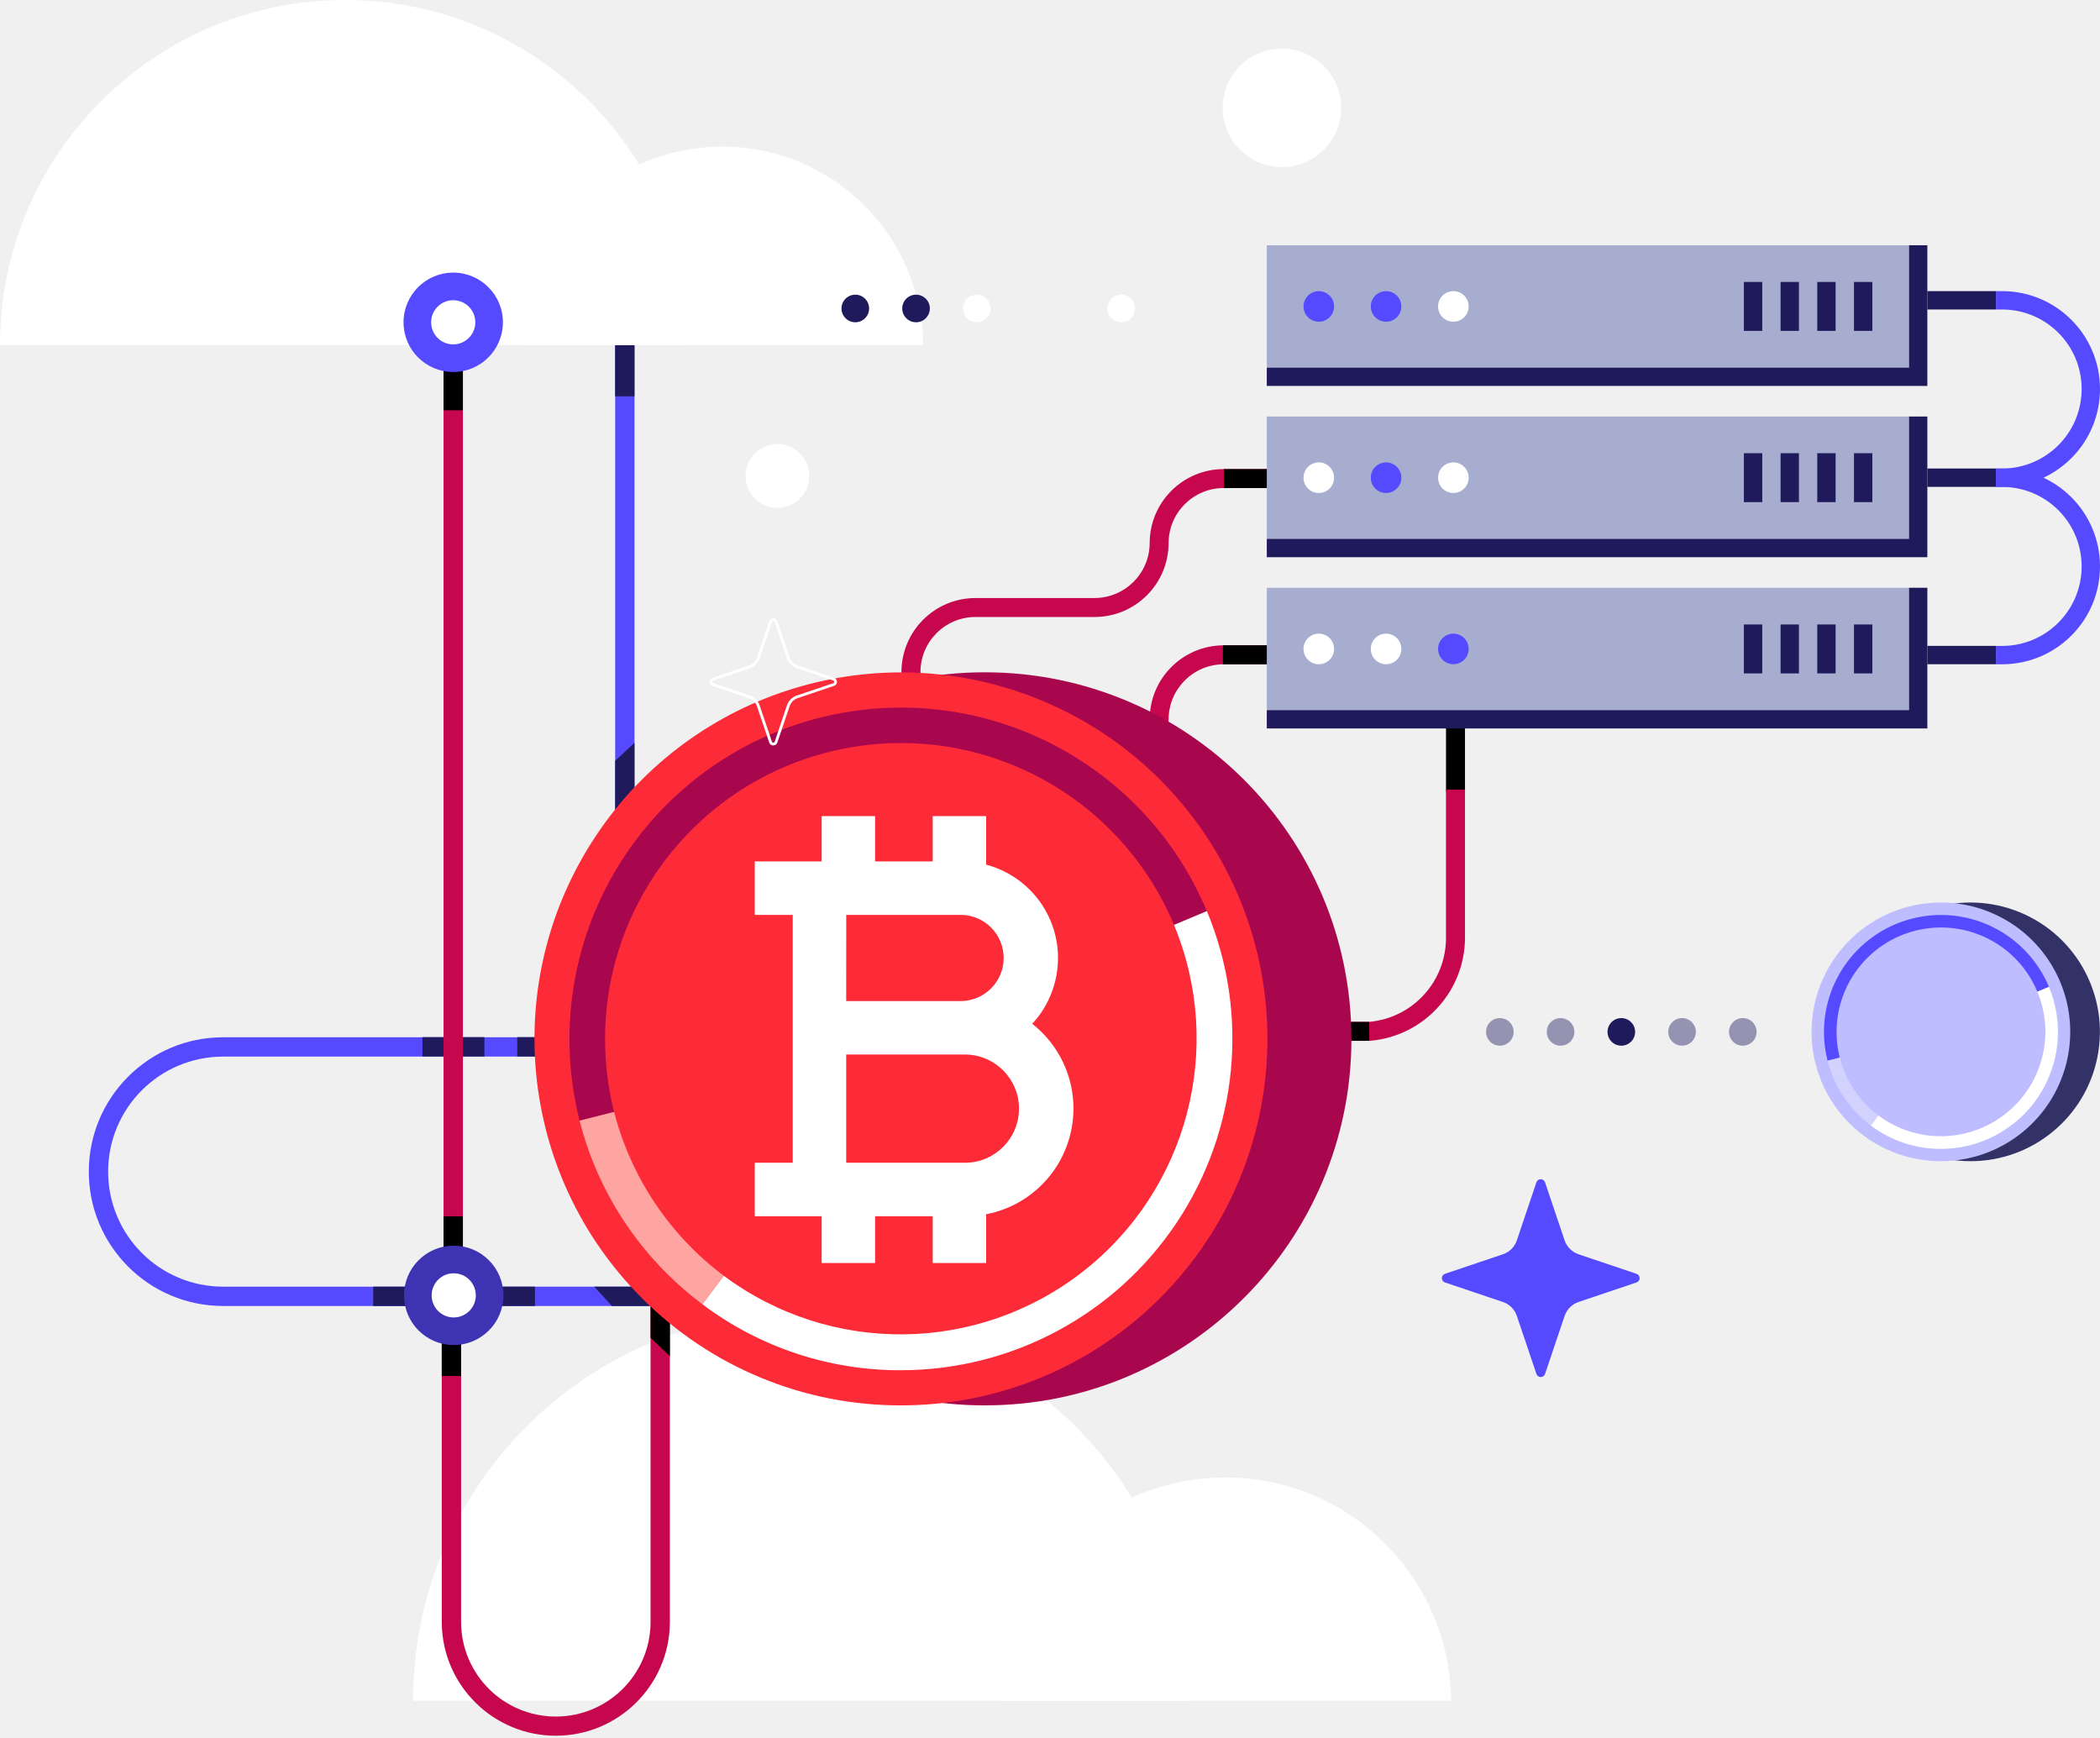
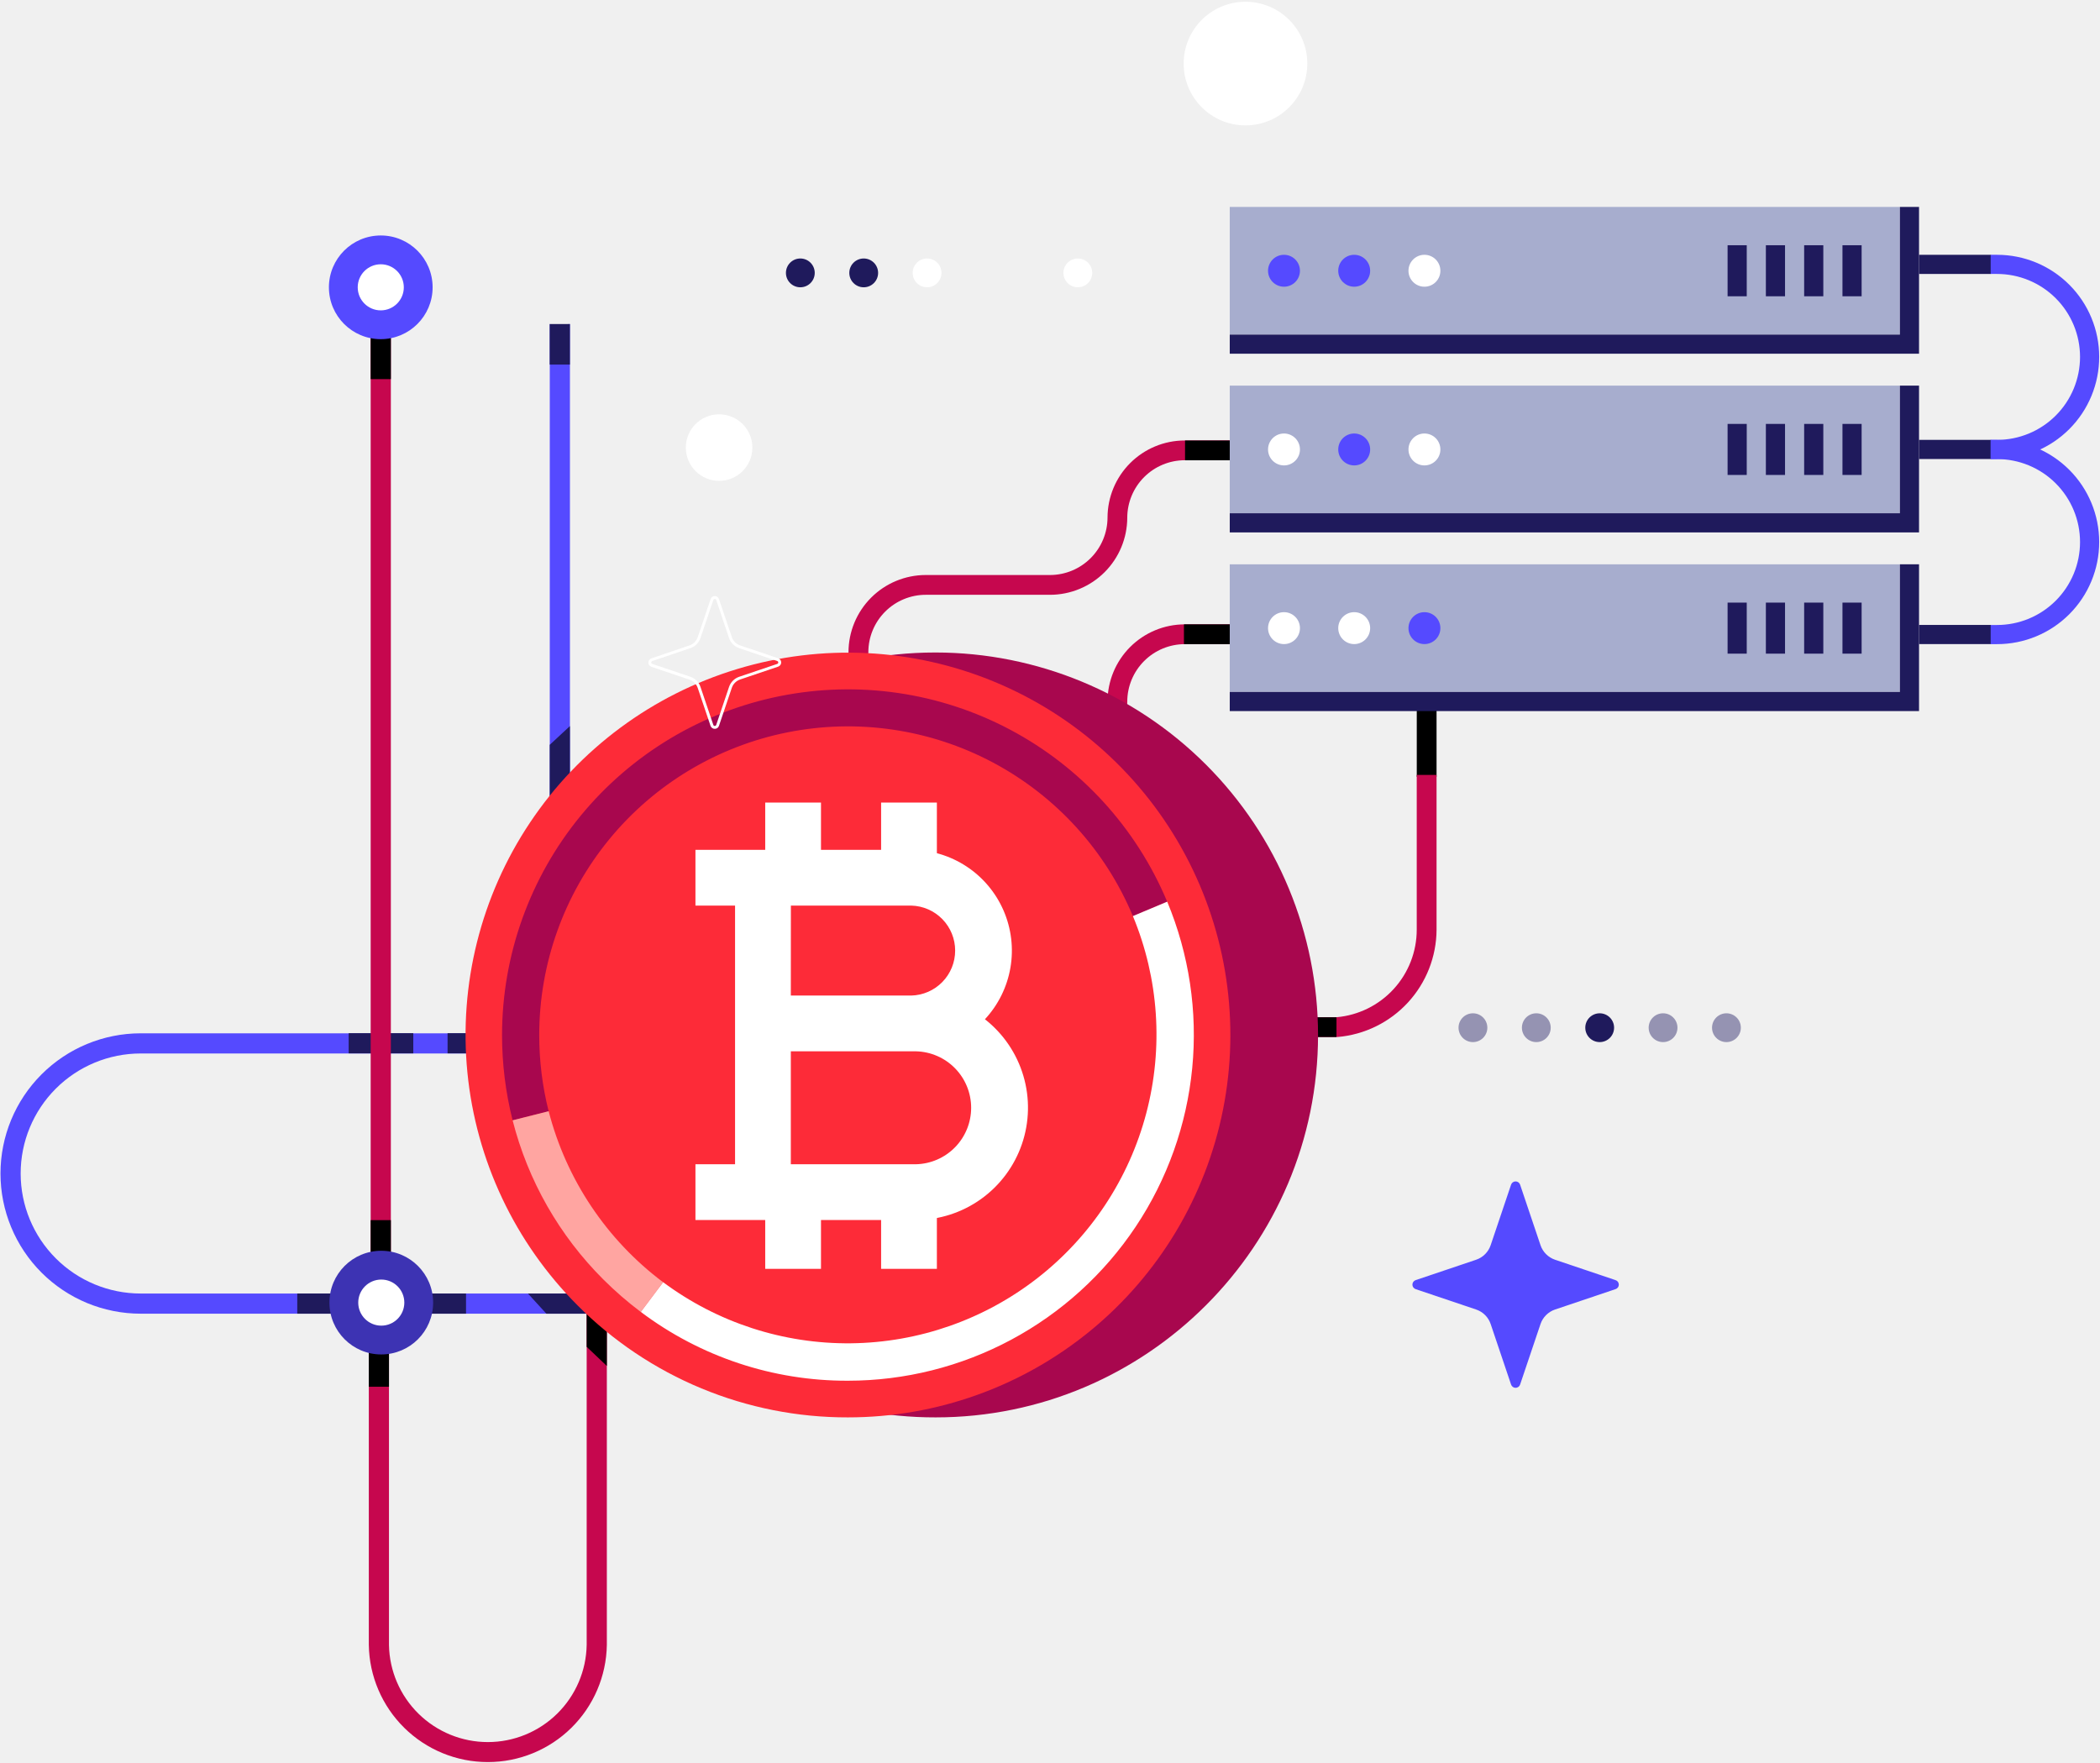
- <svg xmlns="http://www.w3.org/2000/svg" viewBox="0 0 760.72 629.38">
-   <defs>
-     <style>.cls-1{fill:#fff;}.cls-2{fill:#c6074e;}.cls-3{fill:none;}.cls-4{fill:#333266;}.cls-5{fill:#bdbdff;}.cls-6{fill:#554aff;}.cls-7{fill:#d2d2ff;}.cls-8{fill:#9593b2;}.cls-9{fill:#1f1a5c;}.cls-10{fill:#a7adce;}.cls-11{fill:#a8074e;}.cls-12{fill:#fd2b38;}.cls-13{fill:#ffa5a1;}.cls-14{fill:#3d33b3;}</style>
-   </defs>
-   <g id="Layer_2" data-name="Layer 2">
-     <g id="Слой_7" data-name="Слой 7">
-       <path class="cls-1" d="M461.41,699.45a140.57,140.57,0,0,0-281.14,0Z" transform="translate(-30.65 -83.37)" />
-       <path class="cls-1" d="M556.32,699.45a81.8,81.8,0,0,0-163.59,0Z" transform="translate(-30.65 -83.37)" />
-       <circle class="cls-1" cx="464.36" cy="39.07" r="21.46" />
-       <circle class="cls-1" cx="281.63" cy="172.39" r="11.55" />
-       <path class="cls-2" d="M266.31,553.44v118a34.32,34.32,0,0,1-68.63,0V550.89h-7V671.44a41.32,41.32,0,0,0,82.63,0v-118Z" transform="translate(-30.65 -83.37)" />
-       <polygon class="cls-3" points="370.02 216.78 358.06 216.78 358.75 223.38 369.79 223.38 370.02 216.78" />
-       <path class="cls-2" d="M473.92,253.29a26.83,26.83,0,0,0-26.8,26.8A20,20,0,0,1,427.19,300H400.8v0H384a26.83,26.83,0,0,0-26.8,26.8,20.11,20.11,0,0,1-.63,5l0,.13,6.77,1.26,0-.12a26.45,26.45,0,0,0,.75-6.28A19.94,19.94,0,0,1,384,306.87h5.27v0h37.9a26.83,26.83,0,0,0,26.8-26.8,20,20,0,0,1,19.93-19.92h16.77v-6.88Z" transform="translate(-30.65 -83.37)" />
-       <polyline points="523.82 286.69 523.82 263.51 530.69 263.51 530.69 286.69" />
-       <path class="cls-2" d="M554.46,369.4v53.74a30.51,30.51,0,0,1-27.8,30.38c-1.41.08-224.82.12-227.08.12h-.25v6.87h.25c2.26,0,226.28,0,227.45-.12a37.57,37.57,0,0,0,34.31-37.25V369.4Z" transform="translate(-30.65 -83.37)" />
-       <path class="cls-2" d="M473.92,317.13a26.83,26.83,0,0,0-26.8,26.8,20,20,0,0,1-19.93,19.93H388.71v.25h0l.67,6.49h0v.13h37.79a26.83,26.83,0,0,0,26.8-26.8A20,20,0,0,1,473.92,324h16.77v-6.87Z" transform="translate(-30.65 -83.37)" />
-       <rect x="472.75" y="370.18" width="23.2" height="6.84" />
-       <rect x="443.38" y="169.93" width="18.24" height="6.87" />
-       <rect x="443" y="233.76" width="18.62" height="6.87" />
-       <polygon points="242.66 491.23 235.66 484.58 235.66 473.1 242.66 473.1 242.66 491.23" />
-       <rect x="160.03" y="478.77" width="7" height="19.67" />
-       <path class="cls-4" d="M711.37,490.29A46.85,46.85,0,1,1,744.51,504,46.57,46.57,0,0,1,711.37,490.29Z" transform="translate(-30.65 -83.37)" />
-       <path class="cls-5" d="M700.62,490.29A46.85,46.85,0,1,1,733.77,504,46.57,46.57,0,0,1,700.62,490.29Z" transform="translate(-30.65 -83.37)" />
-       <path class="cls-6" d="M692.68,467.63a42.72,42.72,0,0,1-1.3-10.47,42.39,42.39,0,0,1,81.5-16.31l-4.2,1.75a37.83,37.83,0,0,0-72.74,14.56,38.49,38.49,0,0,0,1.15,9.35Z" transform="translate(-30.65 -83.37)" />
-       <path class="cls-7" d="M708.38,491.11a44.37,44.37,0,0,1-4.59-4,42.28,42.28,0,0,1-11.11-19.5l4.41-1.12A37.78,37.78,0,0,0,707,483.9a39.3,39.3,0,0,0,4.1,3.56Z" transform="translate(-30.65 -83.37)" />
-       <path class="cls-1" d="M733.75,499.54a42,42,0,0,1-25.37-8.43l2.73-3.65a37.85,37.85,0,0,0,57.57-44.86l4.2-1.75a42.39,42.39,0,0,1-39.13,58.69Z" transform="translate(-30.65 -83.37)" />
-       <path class="cls-6" d="M602.48,555l21-7.08a1.64,1.64,0,0,0,0-3.12l-21-7.08a8.07,8.07,0,0,1-5.06-5.07l-7.08-21a1.65,1.65,0,0,0-3.13,0l-7.08,21a8.05,8.05,0,0,1-5.06,5.07l-21,7.08a1.65,1.65,0,0,0,0,3.12l21,7.08a8,8,0,0,1,5.06,5.06l7.08,21a1.65,1.65,0,0,0,3.13,0l7.08-21A8.06,8.06,0,0,1,602.48,555Z" transform="translate(-30.65 -83.37)" />
-       <circle class="cls-8" cx="543.32" cy="373.79" r="5" />
-       <circle class="cls-8" cx="565.32" cy="373.79" r="5" />
-       <circle class="cls-9" cx="587.32" cy="373.79" r="5" />
-       <circle class="cls-8" cx="609.32" cy="373.79" r="5" />
-       <circle class="cls-8" cx="631.32" cy="373.79" r="5" />
-       <rect class="cls-10" x="458.9" y="212.92" width="232.64" height="44.31" />
-       <polygon class="cls-9" points="691.54 212.91 691.54 257.23 458.9 257.23 458.9 263.87 698.18 263.87 698.18 257.23 698.18 212.91 691.54 212.91" />
-       <circle class="cls-1" cx="477.73" cy="235.07" r="5.54" />
-       <circle class="cls-1" cx="502.1" cy="235.07" r="5.54" />
-       <circle class="cls-6" cx="526.48" cy="235.07" r="5.54" />
-       <rect class="cls-10" x="458.9" y="150.88" width="232.64" height="44.31" />
-       <polygon class="cls-9" points="691.54 150.88 691.54 195.19 458.9 195.19 458.9 201.84 698.18 201.84 698.18 195.19 698.18 150.88 691.54 150.88" />
-       <circle class="cls-1" cx="477.73" cy="173.04" r="5.54" />
-       <circle class="cls-6" cx="502.1" cy="173.04" r="5.54" />
-       <circle class="cls-1" cx="526.48" cy="173.04" r="5.54" />
-       <rect class="cls-10" x="458.9" y="88.84" width="232.64" height="44.31" />
-       <polygon class="cls-9" points="691.54 88.84 691.54 133.16 458.9 133.16 458.9 139.8 698.18 139.8 698.18 133.16 698.18 88.84 691.54 88.84" />
-       <rect class="cls-9" x="671.6" y="226.21" width="6.65" height="17.72" />
-       <rect class="cls-9" x="658.3" y="226.21" width="6.65" height="17.72" />
-       <rect class="cls-9" x="645.01" y="226.21" width="6.65" height="17.72" />
-       <rect class="cls-9" x="631.72" y="226.21" width="6.65" height="17.72" />
-       <rect class="cls-9" x="671.6" y="164.17" width="6.65" height="17.72" />
-       <rect class="cls-9" x="658.3" y="164.17" width="6.65" height="17.72" />
-       <rect class="cls-9" x="645.01" y="164.17" width="6.65" height="17.72" />
-       <rect class="cls-9" x="631.72" y="164.17" width="6.65" height="17.72" />
-       <rect class="cls-9" x="671.6" y="102.14" width="6.65" height="17.72" />
-       <rect class="cls-9" x="658.3" y="102.14" width="6.65" height="17.72" />
-       <rect class="cls-9" x="645.01" y="102.14" width="6.65" height="17.72" />
-       <rect class="cls-9" x="631.72" y="102.14" width="6.65" height="17.72" />
-       <circle class="cls-6" cx="477.73" cy="111" r="5.54" />
-       <circle class="cls-6" cx="502.1" cy="111" r="5.54" />
-       <circle class="cls-1" cx="526.48" cy="111" r="5.54" />
-       <rect class="cls-9" x="698.18" y="233.96" width="24.98" height="6.65" />
-       <rect class="cls-9" x="698.18" y="169.71" width="24.98" height="6.65" />
-       <rect class="cls-9" x="698.18" y="105.46" width="24.98" height="6.65" />
-       <path class="cls-6" d="M755.92,324H753.7v-6.65h2.22a28.8,28.8,0,1,0,0-57.6H753.7v-6.65h2.22a35.45,35.45,0,1,1,0,70.9Z" transform="translate(-30.65 -83.37)" />
-       <path class="cls-6" d="M755.92,259.73H753.7v-6.65h2.22a28.8,28.8,0,1,0,0-57.6H753.7v-6.65h2.22a35.45,35.45,0,1,1,0,70.9Z" transform="translate(-30.65 -83.37)" />
-       <rect class="cls-6" x="178.47" y="466.08" width="60.67" height="7" />
-       <polygon class="cls-9" points="239.28 473.08 221.67 473.08 215.27 466.08 239.28 466.08 239.28 473.08" />
-       <path class="cls-6" d="M190.32,556.45H111.49a48.67,48.67,0,1,1,0-97.34H232a21.52,21.52,0,0,0,21.5-21.5V186.45A21.53,21.53,0,0,0,232,165H195.82v-7H232a28.54,28.54,0,0,1,28.5,28.5V437.61a28.53,28.53,0,0,1-28.5,28.5H111.49a41.67,41.67,0,0,0,0,83.34h78.83Z" transform="translate(-30.65 -83.37)" />
-       <rect class="cls-9" x="222.83" y="119.56" width="7" height="24.01" />
-       <rect class="cls-9" x="153.04" y="375.7" width="22.43" height="7" />
-       <rect class="cls-9" x="187.37" y="375.7" width="22.43" height="7" />
-       <rect class="cls-2" x="160.68" y="118.26" width="7" height="349.48" />
-       <path class="cls-1" d="M280.66,208.37a125,125,0,0,0-250,0Z" transform="translate(-30.65 -83.37)" />
-       <path class="cls-1" d="M365.06,208.37a72.74,72.74,0,0,0-145.47,0Z" transform="translate(-30.65 -83.37)" />
-       <rect class="cls-9" x="135.19" y="466.08" width="24.01" height="7" />
-       <polygon class="cls-9" points="222.84 303.06 222.84 275.58 229.84 269.08 229.84 303.06 222.84 303.06" />
-       <rect class="cls-9" x="169.77" y="466.08" width="24.01" height="7" />
-       <circle class="cls-9" cx="309.83" cy="111.74" r="5" />
-       <circle class="cls-9" cx="331.83" cy="111.74" r="5" />
-       <circle class="cls-1" cx="353.83" cy="111.74" r="5" />
-       <circle class="cls-1" cx="406.16" cy="111.74" r="5" />
-       <rect x="160.68" y="128.95" width="7" height="19.67" />
-       <circle class="cls-6" cx="164.18" cy="116.75" r="18" />
-       <circle class="cls-1" cx="164.18" cy="116.75" r="8" />
-       <path class="cls-11" d="M293.56,553.54a132,132,0,0,1-38.91-93.9c0-73.21,59.54-132.76,132.75-132.74A132.85,132.85,0,0,1,520.2,459.7c0,73.21-59.53,132.76-132.74,132.75A132,132,0,0,1,293.56,553.54Z" transform="translate(-30.65 -83.37)" />
-       <path class="cls-12" d="M263.12,553.54A132.75,132.75,0,1,1,357,592.45,132,132,0,0,1,263.12,553.54Z" transform="translate(-30.65 -83.37)" />
-       <path class="cls-11" d="M240.6,489.32a121.25,121.25,0,0,1-3.67-29.65,120.11,120.11,0,0,1,230.91-46.23l-11.91,5a107.18,107.18,0,0,0-206.09,41.26,108.2,108.2,0,0,0,3.27,26.48Z" transform="translate(-30.65 -83.37)" />
-       <path class="cls-13" d="M285.09,555.84a122.89,122.89,0,0,1-13-11.28,119.74,119.74,0,0,1-31.49-55.24l12.51-3.17a107.91,107.91,0,0,0,39.73,59.37Z" transform="translate(-30.65 -83.37)" />
-       <path class="cls-1" d="M357,579.72a118.82,118.82,0,0,1-71.89-23.88l7.75-10.32A107.23,107.23,0,0,0,455.93,418.41l11.91-5A120.11,120.11,0,0,1,357,579.72Z" transform="translate(-30.65 -83.37)" />
-       <path class="cls-1" d="M380.61,523.93H304.07V504.57h13.75v-89.8H304.07V395.41H379a35,35,0,0,1,25.56,58.82,39,39,0,0,1-23.93,69.7Zm-43.43-19.36h43.43a19.61,19.61,0,0,0,0-39.21H337.18Zm0-58.57H379a15.62,15.62,0,0,0,0-31.23h-41.8Z" transform="translate(-30.65 -83.37)" />
-       <rect class="cls-1" x="297.64" y="295.63" width="19.36" height="26.09" />
-       <rect class="cls-1" x="337.87" y="295.63" width="19.36" height="26.09" />
-       <rect class="cls-1" x="297.64" y="430.88" width="19.36" height="26.63" />
-       <rect class="cls-1" x="337.87" y="430.88" width="19.36" height="26.63" />
-       <path class="cls-1" d="M310.78,353.4a1.52,1.52,0,0,1-1.46-1l-4.46-13.2a4.61,4.61,0,0,0-2.87-2.88l-13.21-4.46a1.53,1.53,0,0,1,0-2.91L302,324.44a4.6,4.6,0,0,0,2.87-2.87l4.46-13.21a1.53,1.53,0,0,1,2.91,0l4.46,13.21a4.61,4.61,0,0,0,2.88,2.87l13.2,4.46a1.53,1.53,0,0,1,0,2.91l-13.2,4.46a4.63,4.63,0,0,0-2.88,2.88l-4.46,13.2A1.5,1.5,0,0,1,310.78,353.4Zm0-45.09a.52.52,0,0,0-.51.37l-4.46,13.21a5.61,5.61,0,0,1-3.5,3.5l-13.21,4.46a.52.52,0,0,0-.37.51.53.53,0,0,0,.37.51l13.21,4.46a5.61,5.61,0,0,1,3.5,3.5l4.46,13.2a.52.52,0,0,0,.51.37.53.53,0,0,0,.51-.37l4.45-13.2a5.63,5.63,0,0,1,3.51-3.5l13.2-4.46a.53.53,0,0,0,.37-.51.52.52,0,0,0-.37-.51l-13.2-4.46a5.63,5.63,0,0,1-3.51-3.5l-4.45-13.21A.53.53,0,0,0,310.78,308.31Z" transform="translate(-30.65 -83.37)" />
-       <rect x="160.68" y="440.6" width="7" height="19.67" />
-       <circle class="cls-14" cx="164.36" cy="469.23" r="18" />
-       <circle class="cls-1" cx="164.36" cy="469.23" r="8" />
-     </g>
-   </g>
+ <svg xmlns="http://www.w3.org/2000/svg" width="729" height="612" viewBox="0 0 729 612" fill="none">
+   <path d="M432.36 43.53C444.212 43.53 453.82 33.922 453.82 22.07C453.82 10.218 444.212 0.61 432.36 0.61C420.508 0.61 410.9 10.218 410.9 22.07C410.9 33.922 420.508 43.53 432.36 43.53Z" fill="white" />
+   <path d="M249.63 166.94C256.009 166.94 261.18 161.769 261.18 155.39C261.18 149.011 256.009 143.84 249.63 143.84C243.251 143.84 238.08 149.011 238.08 155.39C238.08 161.769 243.251 166.94 249.63 166.94Z" fill="white" />
+   <path d="M203.66 453.07V571.07C203.506 580.069 199.823 588.648 193.405 594.958C186.986 601.268 178.346 604.804 169.345 604.804C160.344 604.804 151.704 601.268 145.285 594.958C138.866 588.648 135.184 580.069 135.03 571.07V450.52H128.03V571.07C128.199 581.916 132.626 592.261 140.355 599.871C148.085 607.482 158.498 611.747 169.345 611.747C180.192 611.747 190.605 607.482 198.334 599.871C206.064 592.261 210.491 581.916 210.66 571.07V453.07H203.66Z" fill="#C6074E" />
+   <path d="M411.27 152.92C404.165 152.928 397.353 155.754 392.328 160.778C387.304 165.803 384.478 172.615 384.47 179.72C384.446 184.997 382.338 190.05 378.605 193.779C374.872 197.509 369.817 199.612 364.54 199.63H338.15H321.35C314.245 199.638 307.433 202.464 302.408 207.488C297.384 212.513 294.558 219.325 294.55 226.43C294.55 228.116 294.339 229.796 293.92 231.43V231.56L300.69 232.82V232.7C301.19 230.644 301.442 228.536 301.44 226.42C301.445 221.14 303.544 216.078 307.277 212.344C311.009 208.61 316.07 206.508 321.35 206.5H326.62H364.52C371.625 206.492 378.437 203.666 383.462 198.642C388.486 193.617 391.312 186.805 391.32 179.7C391.341 174.422 393.448 169.366 397.181 165.634C400.915 161.903 405.972 159.798 411.25 159.78H428.02V152.9L411.27 152.92Z" fill="#C6074E" />
+   <path d="M491.82 269.69V246.51H498.69V269.69" fill="black" />
+   <path d="M491.81 269.03V322.77C491.808 330.391 488.953 337.735 483.808 343.358C478.663 348.98 471.601 352.473 464.01 353.15C462.6 353.23 239.19 353.27 236.93 353.27H236.68V360.14H236.93C239.19 360.14 463.21 360.14 464.38 360.02C473.714 359.207 482.407 354.936 488.754 348.045C495.102 341.153 498.645 332.139 498.69 322.77V269.03H491.81Z" fill="#C6074E" />
+   <path d="M411.27 216.76C404.165 216.768 397.353 219.594 392.328 224.618C387.304 229.643 384.478 236.455 384.47 243.56C384.451 248.84 382.346 253.899 378.612 257.632C374.879 261.366 369.82 263.472 364.54 263.49H326.06V263.74L326.73 270.23V270.36H364.52C371.625 270.352 378.437 267.526 383.462 262.502C388.486 257.477 391.312 250.665 391.32 243.56C391.338 238.276 393.447 233.215 397.185 229.481C400.923 225.747 405.986 223.643 411.27 223.63H428.04V216.76H411.27Z" fill="#C6074E" />
+   <path d="M463.95 353.18H440.75V360.02H463.95V353.18Z" fill="black" />
+   <path d="M429.62 152.93H411.38V159.8H429.62V152.93Z" fill="black" />
+   <path d="M429.62 216.76H411V223.63H429.62V216.76Z" fill="black" />
+   <path d="M210.66 474.23L203.66 467.58V456.1H210.66V474.23Z" fill="black" />
+   <path d="M135.03 461.77H128.03V481.44H135.03V461.77Z" fill="black" />
+   <path d="M539.83 454.63L560.83 447.55C561.16 447.443 561.447 447.235 561.651 446.954C561.854 446.674 561.964 446.336 561.964 445.99C561.964 445.644 561.854 445.306 561.651 445.026C561.447 444.745 561.16 444.537 560.83 444.43L539.83 437.35C538.653 436.951 537.584 436.287 536.707 435.407C535.829 434.528 535.166 433.458 534.77 432.28L527.69 411.28C527.58 410.952 527.37 410.666 527.089 410.464C526.808 410.262 526.471 410.153 526.125 410.153C525.779 410.153 525.442 410.262 525.161 410.464C524.88 410.666 524.67 410.952 524.56 411.28L517.48 432.28C517.085 433.458 516.423 434.529 515.545 435.409C514.667 436.288 513.598 436.953 512.42 437.35L491.42 444.43C491.095 444.542 490.814 444.752 490.614 445.032C490.415 445.312 490.307 445.647 490.307 445.99C490.307 446.333 490.415 446.668 490.614 446.948C490.814 447.228 491.095 447.438 491.42 447.55L512.42 454.63C513.598 455.023 514.669 455.684 515.547 456.563C516.426 457.441 517.087 458.512 517.48 459.69L524.56 480.69C524.67 481.018 524.88 481.304 525.161 481.506C525.442 481.708 525.779 481.817 526.125 481.817C526.471 481.817 526.808 481.708 527.089 481.506C527.37 481.304 527.58 481.018 527.69 480.69L534.77 459.69C535.167 458.514 535.83 457.445 536.708 456.568C537.585 455.69 538.654 455.027 539.83 454.63Z" fill="#554AFF" />
+   <path d="M511.32 361.79C514.081 361.79 516.32 359.551 516.32 356.79C516.32 354.029 514.081 351.79 511.32 351.79C508.559 351.79 506.32 354.029 506.32 356.79C506.32 359.551 508.559 361.79 511.32 361.79Z" fill="#9593B2" />
+   <path d="M533.32 361.79C536.081 361.79 538.32 359.551 538.32 356.79C538.32 354.029 536.081 351.79 533.32 351.79C530.559 351.79 528.32 354.029 528.32 356.79C528.32 359.551 530.559 361.79 533.32 361.79Z" fill="#9593B2" />
+   <path d="M555.32 361.79C558.081 361.79 560.32 359.551 560.32 356.79C560.32 354.029 558.081 351.79 555.32 351.79C552.559 351.79 550.32 354.029 550.32 356.79C550.32 359.551 552.559 361.79 555.32 361.79Z" fill="#1F1A5C" />
+   <path d="M577.32 361.79C580.081 361.79 582.32 359.551 582.32 356.79C582.32 354.029 580.081 351.79 577.32 351.79C574.559 351.79 572.32 354.029 572.32 356.79C572.32 359.551 574.559 361.79 577.32 361.79Z" fill="#9593B2" />
+   <path d="M599.32 361.79C602.081 361.79 604.32 359.551 604.32 356.79C604.32 354.029 602.081 351.79 599.32 351.79C596.559 351.79 594.32 354.029 594.32 356.79C594.32 359.551 596.559 361.79 599.32 361.79Z" fill="#9593B2" />
+   <path d="M659.54 195.92H426.9V240.23H659.54V195.92Z" fill="#A7ADCE" />
+   <path d="M659.54 195.91V240.23H426.9V246.87H666.18V240.23V195.91H659.54Z" fill="#1F1A5C" />
+   <path d="M445.73 223.61C448.79 223.61 451.27 221.13 451.27 218.07C451.27 215.01 448.79 212.53 445.73 212.53C442.67 212.53 440.19 215.01 440.19 218.07C440.19 221.13 442.67 223.61 445.73 223.61Z" fill="white" />
+   <path d="M470.1 223.61C473.16 223.61 475.64 221.13 475.64 218.07C475.64 215.01 473.16 212.53 470.1 212.53C467.04 212.53 464.56 215.01 464.56 218.07C464.56 221.13 467.04 223.61 470.1 223.61Z" fill="white" />
+   <path d="M494.48 223.61C497.54 223.61 500.02 221.13 500.02 218.07C500.02 215.01 497.54 212.53 494.48 212.53C491.42 212.53 488.94 215.01 488.94 218.07C488.94 221.13 491.42 223.61 494.48 223.61Z" fill="#554AFF" />
+   <path d="M659.54 133.88H426.9V178.19H659.54V133.88Z" fill="#A7ADCE" />
+   <path d="M659.54 133.88V178.19H426.9V184.84H666.18V178.19V133.88H659.54Z" fill="#1F1A5C" />
+   <path d="M445.73 161.58C448.79 161.58 451.27 159.1 451.27 156.04C451.27 152.98 448.79 150.5 445.73 150.5C442.67 150.5 440.19 152.98 440.19 156.04C440.19 159.1 442.67 161.58 445.73 161.58Z" fill="white" />
+   <path d="M470.1 161.58C473.16 161.58 475.64 159.1 475.64 156.04C475.64 152.98 473.16 150.5 470.1 150.5C467.04 150.5 464.56 152.98 464.56 156.04C464.56 159.1 467.04 161.58 470.1 161.58Z" fill="#554AFF" />
+   <path d="M494.48 161.58C497.54 161.58 500.02 159.1 500.02 156.04C500.02 152.98 497.54 150.5 494.48 150.5C491.42 150.5 488.94 152.98 488.94 156.04C488.94 159.1 491.42 161.58 494.48 161.58Z" fill="white" />
+   <path d="M659.54 71.84H426.9V116.15H659.54V71.84Z" fill="#A7ADCE" />
+   <path d="M659.54 71.84V116.16H426.9V122.8H666.18V116.16V71.84H659.54Z" fill="#1F1A5C" />
+   <path d="M646.25 209.21H639.6V226.93H646.25V209.21Z" fill="#1F1A5C" />
+   <path d="M632.95 209.21H626.3V226.93H632.95V209.21Z" fill="#1F1A5C" />
+   <path d="M619.66 209.21H613.01V226.93H619.66V209.21Z" fill="#1F1A5C" />
+   <path d="M606.37 209.21H599.72V226.93H606.37V209.21Z" fill="#1F1A5C" />
+   <path d="M646.25 147.17H639.6V164.89H646.25V147.17Z" fill="#1F1A5C" />
+   <path d="M632.95 147.17H626.3V164.89H632.95V147.17Z" fill="#1F1A5C" />
+   <path d="M619.66 147.17H613.01V164.89H619.66V147.17Z" fill="#1F1A5C" />
+   <path d="M606.37 147.17H599.72V164.89H606.37V147.17Z" fill="#1F1A5C" />
+   <path d="M646.25 85.14H639.6V102.86H646.25V85.14Z" fill="#1F1A5C" />
+   <path d="M632.95 85.14H626.3V102.86H632.95V85.14Z" fill="#1F1A5C" />
+   <path d="M619.66 85.14H613.01V102.86H619.66V85.14Z" fill="#1F1A5C" />
+   <path d="M606.37 85.14H599.72V102.86H606.37V85.14Z" fill="#1F1A5C" />
+   <path d="M445.73 99.54C448.79 99.54 451.27 97.06 451.27 94C451.27 90.94 448.79 88.46 445.73 88.46C442.67 88.46 440.19 90.94 440.19 94C440.19 97.06 442.67 99.54 445.73 99.54Z" fill="#554AFF" />
+   <path d="M470.1 99.54C473.16 99.54 475.64 97.06 475.64 94C475.64 90.94 473.16 88.46 470.1 88.46C467.04 88.46 464.56 90.94 464.56 94C464.56 97.06 467.04 99.54 470.1 99.54Z" fill="#554AFF" />
+   <path d="M494.48 99.54C497.54 99.54 500.02 97.06 500.02 94C500.02 90.94 497.54 88.46 494.48 88.46C491.42 88.46 488.94 90.94 488.94 94C488.94 97.06 491.42 99.54 494.48 99.54Z" fill="white" />
+   <path d="M691.16 216.96H666.18V223.61H691.16V216.96Z" fill="#1F1A5C" />
+   <path d="M691.16 152.71H666.18V159.36H691.16V152.71Z" fill="#1F1A5C" />
+   <path d="M691.16 88.46H666.18V95.11H691.16V88.46Z" fill="#1F1A5C" />
+   <path d="M693.27 223.63H691.05V216.98H693.27C697.052 216.98 700.797 216.235 704.291 214.788C707.785 213.34 710.96 211.219 713.635 208.545C716.309 205.87 718.43 202.695 719.878 199.201C721.325 195.707 722.07 191.962 722.07 188.18C722.07 184.398 721.325 180.653 719.878 177.159C718.43 173.665 716.309 170.49 713.635 167.815C710.96 165.141 707.785 163.02 704.291 161.572C700.797 160.125 697.052 159.38 693.27 159.38H691.05V152.73H693.27C702.672 152.73 711.689 156.465 718.337 163.113C724.985 169.761 728.72 178.778 728.72 188.18C728.72 197.582 724.985 206.599 718.337 213.247C711.689 219.895 702.672 223.63 693.27 223.63Z" fill="#554AFF" />
+   <path d="M693.27 159.36H691.05V152.71H693.27C700.908 152.71 708.234 149.676 713.635 144.275C719.036 138.874 722.07 131.548 722.07 123.91C722.07 116.272 719.036 108.946 713.635 103.545C708.234 98.144 700.908 95.11 693.27 95.11H691.05V88.46H693.27C702.672 88.46 711.689 92.195 718.337 98.843C724.985 105.491 728.72 114.508 728.72 123.91C728.72 133.312 724.985 142.329 718.337 148.977C711.689 155.625 702.672 159.36 693.27 159.36Z" fill="#554AFF" />
+   <path d="M207.14 449.08H146.47V456.08H207.14V449.08Z" fill="#554AFF" />
+   <path d="M207.28 456.08H189.67L183.27 449.08H207.28V456.08Z" fill="#1F1A5C" />
+   <path fill-rule="evenodd" clip-rule="evenodd" d="M127.67 456.08H48.84C35.932 456.08 23.552 450.952 14.425 441.825C5.298 432.697 0.17 420.318 0.17 407.41C0.17 394.502 5.298 382.123 14.425 372.995C23.552 363.868 35.932 358.74 48.84 358.74H169.35C175.051 358.735 180.516 356.468 184.547 352.437C188.578 348.406 190.845 342.941 190.85 337.24V112.5C193.326 112.518 193.806 140.069 194.5 113C194.981 113.664 195.622 112.484 197.85 112.5V337.24C197.842 344.796 194.837 352.041 189.494 357.384C184.151 362.727 176.906 365.732 169.35 365.74H48.84C37.788 365.74 27.189 370.13 19.375 377.945C11.56 385.759 7.17 396.358 7.17 407.41C7.17 418.462 11.56 429.06 19.375 436.875C27.189 444.69 37.788 449.08 48.84 449.08H127.67V456.08Z" fill="#554AFF" />
+   <path d="M197.83 112.5H190.83V126.57H197.83V112.5Z" fill="#1F1A5C" />
+   <path d="M143.47 358.7H121.04V365.7H143.47V358.7Z" fill="#1F1A5C" />
+   <path d="M177.8 358.7H155.37V365.7H177.8V358.7Z" fill="#1F1A5C" />
+   <path d="M135.68 101.26H128.68V450.74H135.68V101.26Z" fill="#C6074E" />
+   <path d="M127.2 449.08H103.19V456.08H127.2V449.08Z" fill="#1F1A5C" />
+   <path d="M190.84 286.06V258.58L197.84 252.08V286.06H190.84Z" fill="#1F1A5C" />
+   <path d="M161.78 449.08H137.77V456.08H161.78V449.08Z" fill="#1F1A5C" />
+   <path d="M277.83 99.74C280.591 99.74 282.83 97.501 282.83 94.74C282.83 91.979 280.591 89.74 277.83 89.74C275.069 89.74 272.83 91.979 272.83 94.74C272.83 97.501 275.069 99.74 277.83 99.74Z" fill="#1F1A5C" />
+   <path d="M299.83 99.74C302.591 99.74 304.83 97.501 304.83 94.74C304.83 91.979 302.591 89.74 299.83 89.74C297.069 89.74 294.83 91.979 294.83 94.74C294.83 97.501 297.069 99.74 299.83 99.74Z" fill="#1F1A5C" />
+   <path d="M321.83 99.74C324.591 99.74 326.83 97.501 326.83 94.74C326.83 91.979 324.591 89.74 321.83 89.74C319.069 89.74 316.83 91.979 316.83 94.74C316.83 97.501 319.069 99.74 321.83 99.74Z" fill="white" />
+   <path d="M374.16 99.74C376.921 99.74 379.16 97.501 379.16 94.74C379.16 91.979 376.921 89.74 374.16 89.74C371.399 89.74 369.16 91.979 369.16 94.74C369.16 97.501 371.399 99.74 374.16 99.74Z" fill="white" />
+   <path d="M135.68 111.95H128.68V131.62H135.68V111.95Z" fill="black" />
+   <path d="M132.18 117.75C142.121 117.75 150.18 109.691 150.18 99.75C150.18 89.809 142.121 81.75 132.18 81.75C122.239 81.75 114.18 89.809 114.18 99.75C114.18 109.691 122.239 117.75 132.18 117.75Z" fill="#554AFF" />
+   <path d="M132.18 107.75C136.598 107.75 140.18 104.168 140.18 99.75C140.18 95.332 136.598 91.75 132.18 91.75C127.762 91.75 124.18 95.332 124.18 99.75C124.18 104.168 127.762 107.75 132.18 107.75Z" fill="white" />
+   <path d="M230.91 453.17C218.541 440.866 208.733 426.233 202.055 410.115C195.376 393.998 191.958 376.716 192 359.27C192 286.06 251.54 226.51 324.75 226.53C359.967 226.543 393.737 240.539 418.639 265.441C443.541 290.343 457.537 324.113 457.55 359.33C457.55 432.54 398.02 492.09 324.81 492.08C307.364 492.122 290.082 488.704 273.965 482.025C257.847 475.347 243.214 465.539 230.91 453.17Z" fill="#A8074E" />
+   <path d="M200.47 453.17C178.76 431.447 165.254 402.869 162.252 372.305C159.251 341.74 166.939 311.081 184.008 285.549C201.077 260.018 226.471 241.195 255.862 232.287C285.253 223.379 316.823 224.937 345.194 236.696C373.566 248.455 396.982 269.687 411.454 296.775C425.926 323.862 430.558 355.13 424.562 385.25C418.565 415.371 402.31 442.48 378.567 461.96C354.824 481.439 325.061 492.084 294.35 492.08C276.907 492.119 259.629 488.7 243.515 482.022C227.402 475.343 212.771 465.537 200.47 453.17Z" fill="#FD2B38" />
+   <path d="M177.95 388.95C175.509 379.256 174.276 369.297 174.28 359.3C174.311 331.561 183.943 304.688 201.539 283.244C219.135 261.8 243.611 247.108 270.811 241.663C298.01 236.217 326.256 240.354 350.752 253.371C375.247 266.387 394.482 287.481 405.19 313.07L393.28 318.07C383.739 295.212 366.575 276.363 344.708 264.73C322.84 253.097 297.617 249.397 273.33 254.259C249.042 259.122 227.188 272.247 211.484 291.402C195.78 310.557 187.196 334.56 187.19 359.33C187.183 368.258 188.282 377.152 190.46 385.81L177.95 388.95Z" fill="#A8074E" />
+   <path d="M222.44 455.47C217.848 452.019 213.504 448.249 209.44 444.19C194.157 428.951 183.277 409.865 177.95 388.95L190.46 385.78C196.579 409.507 210.59 430.445 230.19 445.15L222.44 455.47Z" fill="#FFA5A1" />
+   <path d="M294.35 479.35C268.423 479.447 243.176 471.06 222.46 455.47L230.21 445.15C249.042 459.168 271.954 466.618 295.428 466.357C318.903 466.096 341.643 458.138 360.159 443.706C378.675 429.273 391.942 409.163 397.925 386.462C403.909 363.761 402.277 339.724 393.28 318.04L405.19 313.04C412.795 331.29 415.777 351.136 413.872 370.815C411.966 390.494 405.232 409.399 394.268 425.851C383.303 442.304 368.446 455.795 351.016 465.127C333.586 474.46 314.121 479.345 294.35 479.35Z" fill="white" />
+   <path d="M317.96 423.56H241.42V404.2H255.17V314.4H241.42V295.04H316.35C323.155 295.056 329.808 297.056 335.495 300.795C341.181 304.534 345.654 309.849 348.366 316.091C351.079 322.332 351.912 329.229 350.766 335.937C349.619 342.646 346.542 348.874 341.91 353.86C348.29 358.858 352.954 365.72 355.254 373.492C357.555 381.264 357.376 389.559 354.745 397.224C352.113 404.89 347.158 411.545 340.569 416.265C333.98 420.985 326.085 423.535 317.98 423.56H317.96ZM274.53 404.2H317.96C323.083 404.084 327.957 401.968 331.539 398.304C335.121 394.64 337.127 389.719 337.127 384.595C337.127 379.471 335.121 374.55 331.539 370.886C327.957 367.222 323.083 365.106 317.96 364.99H274.53V404.2ZM274.53 345.63H316.35C320.423 345.527 324.294 343.837 327.139 340.919C329.983 338.002 331.575 334.089 331.575 330.015C331.575 325.941 329.983 322.028 327.139 319.111C324.294 316.194 320.423 314.503 316.35 314.4H274.55L274.53 345.63Z" fill="white" />
+   <path d="M285 278.63H265.64V304.72H285V278.63Z" fill="white" />
+   <path d="M325.23 278.63H305.87V304.72H325.23V278.63Z" fill="white" />
+   <path d="M285 413.88H265.64V440.51H285V413.88Z" fill="white" />
+   <path d="M325.23 413.88H305.87V440.51H325.23V413.88Z" fill="white" />
+   <path d="M248.13 253.03C247.813 253.037 247.501 252.944 247.239 252.764C246.978 252.585 246.778 252.328 246.67 252.03L242.21 238.83C241.984 238.163 241.607 237.556 241.11 237.057C240.612 236.557 240.007 236.179 239.34 235.95L226.13 231.49C225.823 231.39 225.555 231.196 225.365 230.934C225.175 230.673 225.073 230.358 225.073 230.035C225.073 229.712 225.175 229.397 225.365 229.136C225.555 228.874 225.823 228.68 226.13 228.58L239.35 224.07C240.016 223.843 240.621 223.466 241.119 222.969C241.616 222.471 241.993 221.866 242.22 221.2L246.68 207.99C246.78 207.683 246.974 207.415 247.236 207.225C247.497 207.035 247.812 206.933 248.135 206.933C248.458 206.933 248.773 207.035 249.034 207.225C249.296 207.415 249.49 207.683 249.59 207.99L254.05 221.2C254.279 221.867 254.657 222.472 255.156 222.97C255.656 223.467 256.262 223.844 256.93 224.07L270.13 228.53C270.437 228.63 270.705 228.824 270.895 229.086C271.085 229.347 271.187 229.662 271.187 229.985C271.187 230.308 271.085 230.623 270.895 230.884C270.705 231.146 270.437 231.34 270.13 231.44L256.93 235.9C256.262 236.129 255.655 236.507 255.156 237.006C254.657 237.505 254.279 238.112 254.05 238.78L249.59 251.98C249.493 252.289 249.298 252.559 249.035 252.748C248.772 252.937 248.454 253.036 248.13 253.03ZM248.13 207.94C248.016 207.937 247.905 207.972 247.813 208.039C247.72 208.106 247.653 208.201 247.62 208.31L243.16 221.52C242.883 222.332 242.424 223.07 241.817 223.677C241.21 224.284 240.472 224.743 239.66 225.02L226.45 229.48C226.341 229.513 226.246 229.58 226.179 229.673C226.112 229.765 226.077 229.876 226.08 229.99C226.079 230.103 226.114 230.214 226.181 230.306C226.248 230.398 226.342 230.466 226.45 230.5L239.66 234.96C240.472 235.237 241.21 235.696 241.817 236.303C242.424 236.91 242.883 237.648 243.16 238.46L247.62 251.66C247.653 251.769 247.72 251.864 247.813 251.931C247.905 251.998 248.016 252.033 248.13 252.03C248.243 252.031 248.354 251.996 248.446 251.929C248.538 251.862 248.606 251.768 248.64 251.66L253.09 238.46C253.369 237.647 253.831 236.91 254.439 236.303C255.047 235.696 255.787 235.237 256.6 234.96L269.8 230.5C269.908 230.466 270.002 230.398 270.069 230.306C270.136 230.214 270.171 230.103 270.17 229.99C270.173 229.876 270.138 229.765 270.071 229.673C270.004 229.58 269.909 229.513 269.8 229.48L256.6 225.02C255.787 224.743 255.047 224.284 254.439 223.677C253.831 223.07 253.369 222.333 253.09 221.52L248.64 208.31C248.606 208.202 248.538 208.108 248.446 208.041C248.354 207.974 248.243 207.939 248.13 207.94Z" fill="white" />
+   <path d="M135.68 423.6H128.68V443.27H135.68V423.6Z" fill="black" />
+   <path d="M132.36 470.23C142.301 470.23 150.36 462.171 150.36 452.23C150.36 442.289 142.301 434.23 132.36 434.23C122.419 434.23 114.36 442.289 114.36 452.23C114.36 462.171 122.419 470.23 132.36 470.23Z" fill="#3D33B3" />
+   <path d="M132.36 460.23C136.778 460.23 140.36 456.648 140.36 452.23C140.36 447.812 136.778 444.23 132.36 444.23C127.942 444.23 124.36 447.812 124.36 452.23C124.36 456.648 127.942 460.23 132.36 460.23Z" fill="white" />
</svg>
